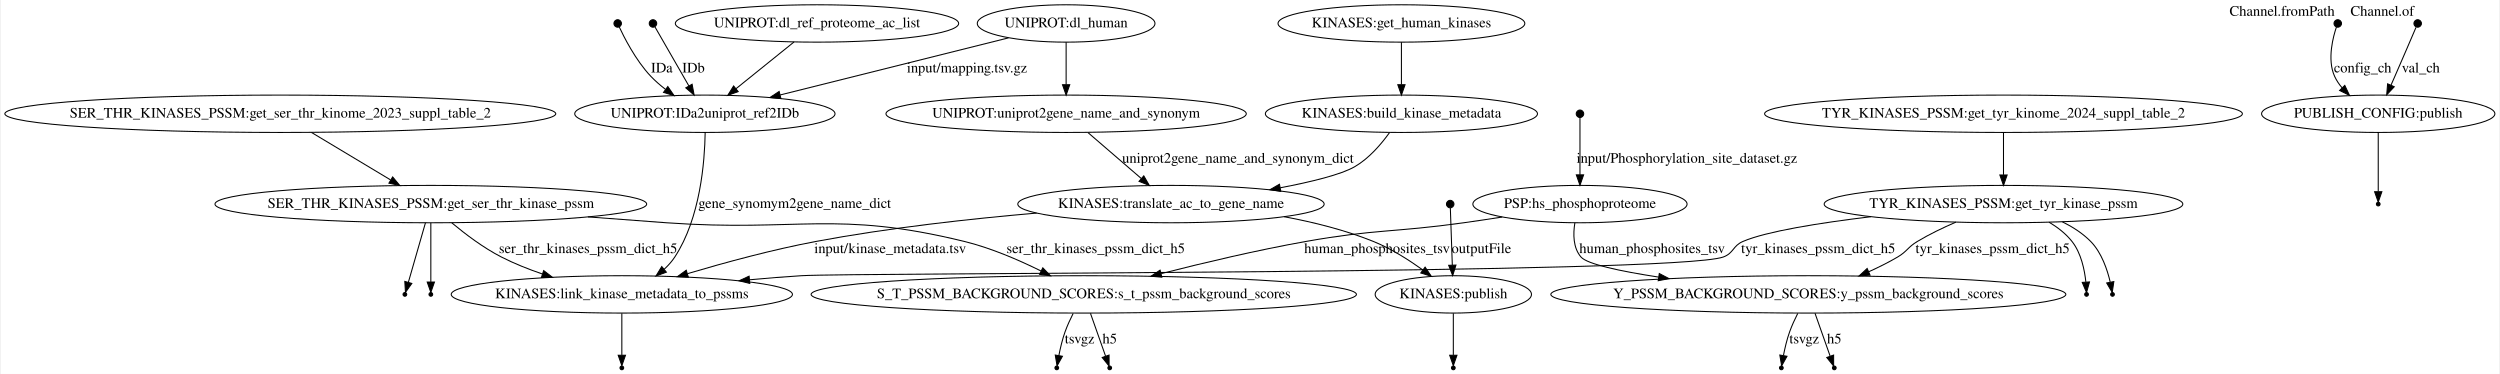
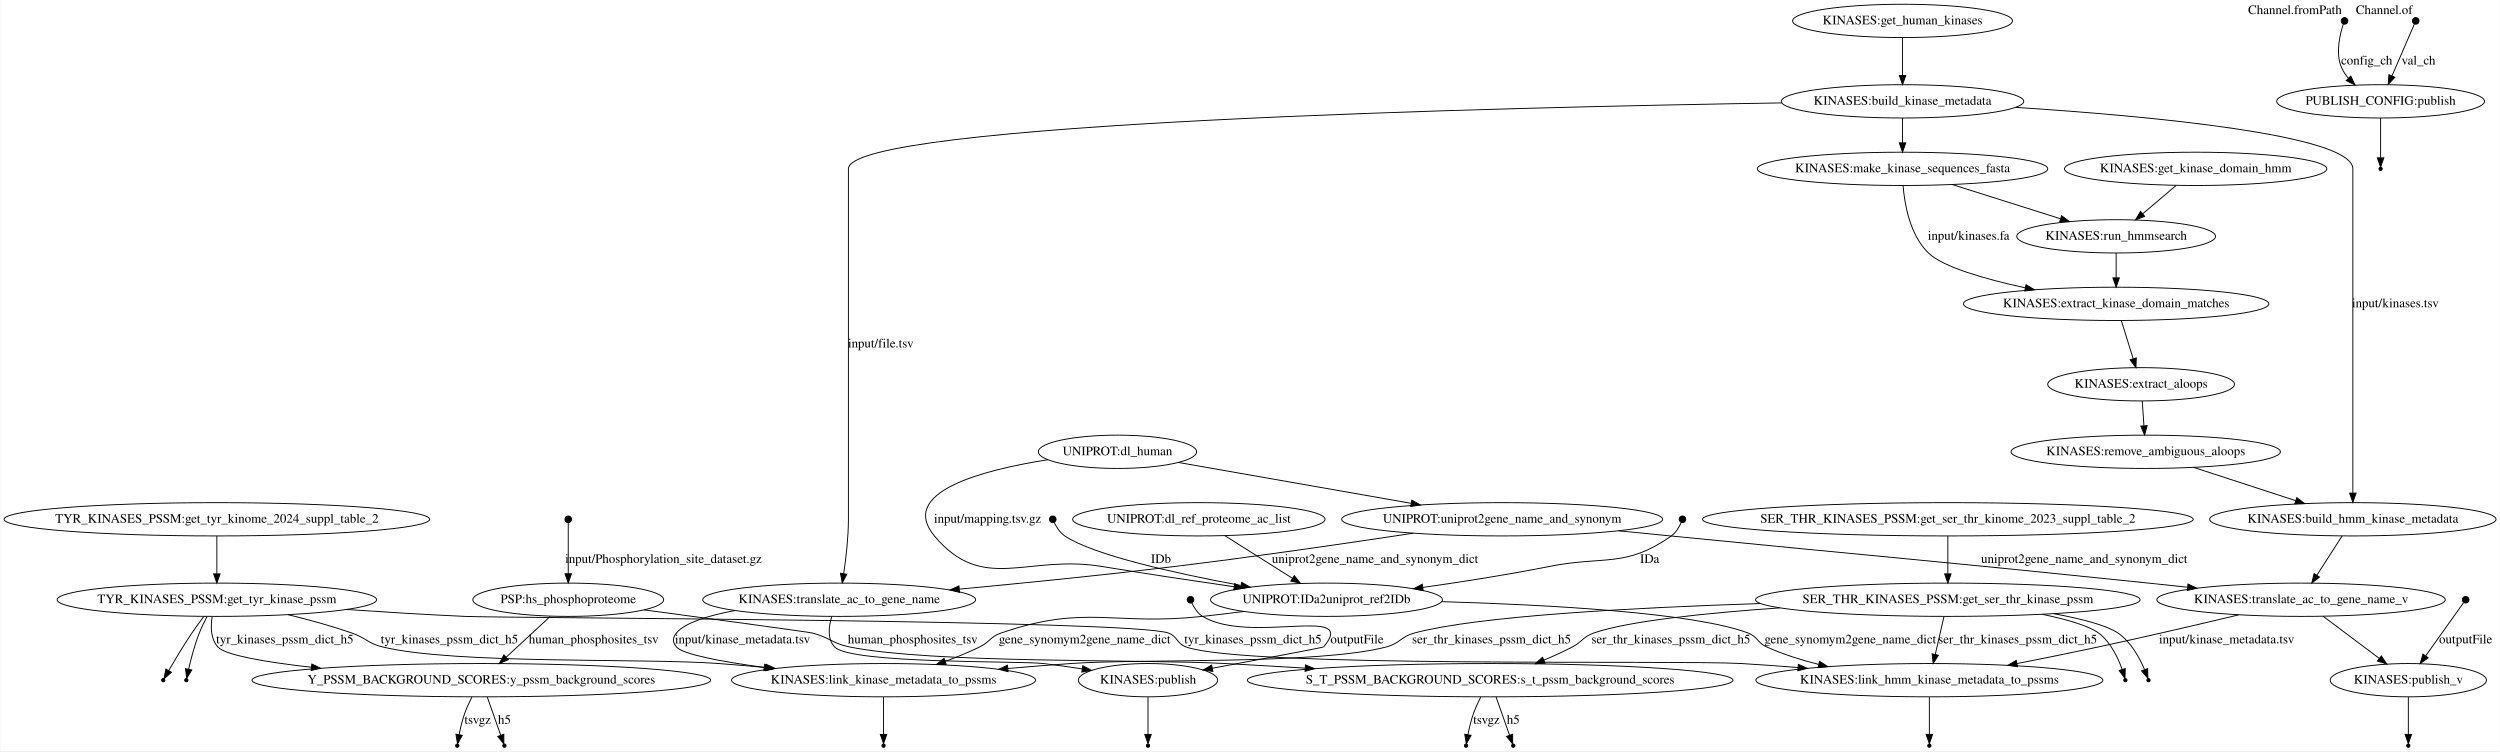
- <svg xmlns="http://www.w3.org/2000/svg" width="2407pt" height="360pt" viewBox="0.00 0.00 2406.62 360.20">
-   <g id="graph0" class="graph" transform="scale(1 1) rotate(0) translate(4 356.2)">
-     <polygon fill="#ffffff" stroke="transparent" points="-4,4 -4,-356.2 2402.617,-356.2 2402.617,4 -4,4" />
+ <svg xmlns="http://www.w3.org/2000/svg" width="2703pt" height="812pt" viewBox="0.00 0.00 2702.77 812.20">
+   <g id="graph0" class="graph" transform="scale(1 1) rotate(0) translate(4 808.2)">
+     <polygon fill="#ffffff" stroke="transparent" points="-4,4 -4,-808.2 2698.766,-808.2 2698.766,4 -4,4" />
    <g id="node1" class="node">
-       <ellipse fill="none" stroke="#000000" cx="1022.177" cy="-333.6" rx="85.585" ry="18" />
-       <text text-anchor="middle" x="1022.177" y="-329.9" font-family="Times,serif" font-size="14.00" fill="#000000">UNIPROT:dl_human</text>
+       <ellipse fill="none" stroke="#000000" cx="1204.08" cy="-319.6" rx="85.585" ry="18" />
+       <text text-anchor="middle" x="1204.08" y="-315.9" font-family="Times,serif" font-size="14.00" fill="#000000">UNIPROT:dl_human</text>
    </g>
    <g id="node2" class="node">
-       <ellipse fill="none" stroke="#000000" cx="1022.177" cy="-246.6" rx="173.569" ry="18" />
-       <text text-anchor="middle" x="1022.177" y="-242.9" font-family="Times,serif" font-size="14.00" fill="#000000">UNIPROT:uniprot2gene_name_and_synonym</text>
+       <ellipse fill="none" stroke="#000000" cx="1620.08" cy="-246.6" rx="173.569" ry="18" />
+       <text text-anchor="middle" x="1620.08" y="-242.9" font-family="Times,serif" font-size="14.00" fill="#000000">UNIPROT:uniprot2gene_name_and_synonym</text>
    </g>
    <g id="edge1" class="edge">
-       <path fill="none" stroke="#000000" d="M1022.177,-315.574C1022.177,-303.792 1022.177,-288.161 1022.177,-274.758" />
-       <polygon fill="#000000" stroke="#000000" points="1025.677,-274.603 1022.177,-264.603 1018.677,-274.603 1025.677,-274.603" />
+       <path fill="none" stroke="#000000" d="M1269.996,-308.033C1337.637,-296.163 1443.679,-277.555 1521.342,-263.926" />
+       <polygon fill="#000000" stroke="#000000" points="1522.38,-267.298 1531.625,-262.122 1521.171,-260.403 1522.38,-267.298" />
    </g>
    <g id="node4" class="node">
-       <ellipse fill="none" stroke="#000000" cx="674.177" cy="-246.6" rx="125.378" ry="18" />
-       <text text-anchor="middle" x="674.177" y="-242.9" font-family="Times,serif" font-size="14.00" fill="#000000">UNIPROT:IDa2uniprot_ref2IDb</text>
+       <ellipse fill="none" stroke="#000000" cx="1430.08" cy="-159.6" rx="125.378" ry="18" />
+       <text text-anchor="middle" x="1430.08" y="-155.9" font-family="Times,serif" font-size="14.00" fill="#000000">UNIPROT:IDa2uniprot_ref2IDb</text>
    </g>
    <g id="edge4" class="edge">
-       <path fill="none" stroke="#000000" d="M966.65,-319.718C907.056,-304.82 812.152,-281.094 746.698,-264.73" />
-       <polygon fill="#000000" stroke="#000000" points="747.41,-261.301 736.859,-262.271 745.712,-268.092 747.41,-261.301" />
-       <text text-anchor="middle" x="926.677" y="-286.4" font-family="Times,serif" font-size="14.00" fill="#000000">input/mapping.tsv.gz</text>
+       <path fill="none" stroke="#000000" d="M1128.705,-310.994C1057.372,-299.824 966.64,-275.881 1006.08,-228.6 1058.459,-165.808 1106.402,-208.927 1187.08,-195.6 1234.022,-187.846 1286.198,-180.013 1330.131,-173.643" />
+       <polygon fill="#000000" stroke="#000000" points="1330.845,-177.077 1340.242,-172.182 1329.844,-170.149 1330.845,-177.077" />
+       <text text-anchor="middle" x="1063.58" y="-242.9" font-family="Times,serif" font-size="14.00" fill="#000000">input/mapping.tsv.gz</text>
    </g>
    <g id="node5" class="node">
-       <ellipse fill="none" stroke="#000000" cx="1123.177" cy="-159.6" rx="147.574" ry="18" />
-       <text text-anchor="middle" x="1123.177" y="-155.9" font-family="Times,serif" font-size="14.00" fill="#000000">KINASES:translate_ac_to_gene_name</text>
+       <ellipse fill="none" stroke="#000000" cx="903.08" cy="-159.6" rx="147.574" ry="18" />
+       <text text-anchor="middle" x="903.08" y="-155.9" font-family="Times,serif" font-size="14.00" fill="#000000">KINASES:translate_ac_to_gene_name</text>
    </g>
    <g id="edge3" class="edge">
-       <path fill="none" stroke="#000000" d="M1043.104,-228.573C1058,-215.742 1078.197,-198.344 1094.58,-184.233" />
-       <polygon fill="#000000" stroke="#000000" points="1096.984,-186.782 1102.276,-177.603 1092.415,-181.478 1096.984,-186.782" />
-       <text text-anchor="middle" x="1187.677" y="-199.4" font-family="Times,serif" font-size="14.00" fill="#000000">uniprot2gene_name_and_synonym_dict</text>
+       <path fill="none" stroke="#000000" d="M1524.074,-231.597C1452.952,-220.768 1353.607,-206.24 1266.08,-195.6 1188.932,-186.222 1102.336,-177.563 1033.077,-171.088" />
+       <polygon fill="#000000" stroke="#000000" points="1033.269,-167.591 1022.988,-170.149 1032.62,-174.56 1033.269,-167.591" />
+       <text text-anchor="middle" x="1482.58" y="-199.4" font-family="Times,serif" font-size="14.00" fill="#000000">uniprot2gene_name_and_synonym_dict</text>
+     </g>
+     <g id="node38" class="node">
+       <ellipse fill="none" stroke="#000000" cx="2484.08" cy="-159.6" rx="155.972" ry="18" />
+       <text text-anchor="middle" x="2484.08" y="-155.9" font-family="Times,serif" font-size="14.00" fill="#000000">KINASES:translate_ac_to_gene_name_v</text>
+     </g>
+     <g id="edge42" class="edge">
+       <path fill="none" stroke="#000000" d="M1745.888,-234.153C1764.722,-232.291 1783.911,-230.395 1802.08,-228.6 2031.854,-205.904 2089.422,-201.453 2319.08,-177.6 2332.687,-176.187 2346.922,-174.678 2361.085,-173.159" />
+       <polygon fill="#000000" stroke="#000000" points="2361.806,-176.602 2371.374,-172.052 2361.057,-169.642 2361.806,-176.602" />
+       <text text-anchor="middle" x="2249.58" y="-199.4" font-family="Times,serif" font-size="14.00" fill="#000000">uniprot2gene_name_and_synonym_dict</text>
    </g>
    <g id="node3" class="node">
-       <ellipse fill="none" stroke="#000000" cx="782.177" cy="-333.6" rx="136.476" ry="18" />
-       <text text-anchor="middle" x="782.177" y="-329.9" font-family="Times,serif" font-size="14.00" fill="#000000">UNIPROT:dl_ref_proteome_ac_list</text>
+       <ellipse fill="none" stroke="#000000" cx="1292.08" cy="-246.6" rx="136.476" ry="18" />
+       <text text-anchor="middle" x="1292.08" y="-242.9" font-family="Times,serif" font-size="14.00" fill="#000000">UNIPROT:dl_ref_proteome_ac_list</text>
    </g>
    <g id="edge2" class="edge">
-       <path fill="none" stroke="#000000" d="M760.06,-315.784C743.899,-302.765 721.8,-284.963 704.067,-270.678" />
-       <polygon fill="#000000" stroke="#000000" points="706.246,-267.94 696.263,-264.392 701.855,-273.391 706.246,-267.94" />
+       <path fill="none" stroke="#000000" d="M1320.339,-228.784C1341.362,-215.53 1370.247,-197.32 1393.106,-182.909" />
+       <polygon fill="#000000" stroke="#000000" points="1395.265,-185.686 1401.858,-177.392 1391.532,-179.764 1395.265,-185.686" />
    </g>
    <g id="node8" class="node">
-       <ellipse fill="none" stroke="#000000" cx="594.177" cy="-72.6" rx="164.371" ry="18" />
-       <text text-anchor="middle" x="594.177" y="-68.9" font-family="Times,serif" font-size="14.00" fill="#000000">KINASES:link_kinase_metadata_to_pssms</text>
+       <ellipse fill="none" stroke="#000000" cx="951.08" cy="-72.6" rx="164.371" ry="18" />
+       <text text-anchor="middle" x="951.08" y="-68.9" font-family="Times,serif" font-size="14.00" fill="#000000">KINASES:link_kinase_metadata_to_pssms</text>
    </g>
    <g id="edge7" class="edge">
-       <path fill="none" stroke="#000000" d="M674.451,-228.468C674.033,-200.468 669.79,-146.035 645.177,-108.6 642.346,-104.296 638.809,-100.349 634.925,-96.775" />
-       <polygon fill="#000000" stroke="#000000" points="637.071,-94.008 627.122,-90.366 632.628,-99.418 637.071,-94.008" />
-       <text text-anchor="middle" x="760.677" y="-155.9" font-family="Times,serif" font-size="14.00" fill="#000000">gene_synomym2gene_name_dict</text>
+       <path fill="none" stroke="#000000" d="M1340.778,-146.957C1325.868,-145.032 1310.548,-143.168 1296.08,-141.6 1199.427,-131.125 1170.048,-155.116 1078.08,-123.6 1066.535,-119.644 1066.039,-113.969 1055.08,-108.6 1043.321,-102.839 1030.405,-97.582 1017.794,-92.973" />
+       <polygon fill="#000000" stroke="#000000" points="1018.828,-89.627 1008.234,-89.577 1016.485,-96.223 1018.828,-89.627" />
+       <text text-anchor="middle" x="1168.58" y="-112.4" font-family="Times,serif" font-size="14.00" fill="#000000">gene_synomym2gene_name_dict</text>
+     </g>
+     <g id="node42" class="node">
+       <ellipse fill="none" stroke="#000000" cx="2082.08" cy="-72.6" rx="187.667" ry="18" />
+       <text text-anchor="middle" x="2082.08" y="-68.9" font-family="Times,serif" font-size="14.00" fill="#000000">KINASES:link_hmm_kinase_metadata_to_pssms</text>
+     </g>
+     <g id="edge47" class="edge">
+       <path fill="none" stroke="#000000" d="M1554.942,-157.519C1668.71,-154.218 1827.622,-145.68 1886.08,-123.6 1896.474,-119.674 1895.946,-113.157 1906.08,-108.6 1923.721,-100.666 1943.145,-94.463 1962.452,-89.619" />
+       <polygon fill="#000000" stroke="#000000" points="1963.31,-93.013 1972.218,-87.278 1961.678,-86.205 1963.31,-93.013" />
+       <text text-anchor="middle" x="1996.58" y="-112.4" font-family="Times,serif" font-size="14.00" fill="#000000">gene_synomym2gene_name_dict</text>
+     </g>
+     <g id="edge36" class="edge">
+       <path fill="none" stroke="#000000" d="M790.102,-147.891C761.433,-142.49 736.151,-134.715 727.08,-123.6 722.864,-118.435 722.756,-113.674 727.08,-108.6 734.071,-100.395 776.041,-92.625 821.798,-86.418" />
+       <polygon fill="#000000" stroke="#000000" points="822.465,-89.86 831.919,-85.077 821.546,-82.921 822.465,-89.86" />
+       <text text-anchor="middle" x="798.58" y="-112.4" font-family="Times,serif" font-size="14.00" fill="#000000">input/kinase_metadata.tsv</text>
+     </g>
+     <g id="node34" class="node">
+       <ellipse fill="none" stroke="#000000" cx="1237.08" cy="-72.6" rx="75.287" ry="18" />
+       <text text-anchor="middle" x="1237.08" y="-68.9" font-family="Times,serif" font-size="14.00" fill="#000000">KINASES:publish</text>
+     </g>
+     <g id="edge33" class="edge">
+       <path fill="none" stroke="#000000" d="M895.089,-141.367C891.69,-130.517 890.112,-117.227 898.08,-108.6 915.17,-90.094 1099.066,-93.584 1124.08,-90.6 1137.651,-88.981 1152.089,-86.932 1165.949,-84.802" />
+       <polygon fill="#000000" stroke="#000000" points="1166.579,-88.246 1175.917,-83.241 1165.496,-81.33 1166.579,-88.246" />
+     </g>
+     <g id="node6" class="node">
+       <ellipse fill="#000000" stroke="#000000" cx="1815.08" cy="-246.6" rx="3.6" ry="3.6" />
+     </g>
+     <g id="edge5" class="edge">
+       <path fill="none" stroke="#000000" d="M1813.629,-242.97C1811.793,-238.851 1808.237,-232.235 1803.08,-228.6 1753.649,-193.765 1730.387,-207.414 1671.08,-195.6 1626.524,-186.724 1576.94,-178.96 1534.387,-172.937" />
+       <polygon fill="#000000" stroke="#000000" points="1534.683,-169.444 1524.294,-171.522 1533.712,-176.376 1534.683,-169.444" />
+       <text text-anchor="middle" x="1779.58" y="-199.4" font-family="Times,serif" font-size="14.00" fill="#000000">IDa</text>
+     </g>
+     <g id="node7" class="node">
+       <ellipse fill="#000000" stroke="#000000" cx="1134.08" cy="-246.6" rx="3.6" ry="3.6" />
+     </g>
+     <g id="edge6" class="edge">
+       <path fill="none" stroke="#000000" d="M1135.583,-243.253C1137.601,-239.154 1141.579,-232.301 1147.08,-228.6 1178.023,-207.781 1267.254,-188.047 1337.335,-175.059" />
+       <polygon fill="#000000" stroke="#000000" points="1338.32,-178.437 1347.526,-173.192 1337.059,-171.551 1338.32,-178.437" />
+       <text text-anchor="middle" x="1251.08" y="-199.4" font-family="Times,serif" font-size="14.00" fill="#000000">IDb</text>
+     </g>
+     <g id="node37" class="node">
+       <ellipse fill="#000000" stroke="#000000" cx="951.08" cy="-1.8" rx="1.8" ry="1.8" />
+     </g>
+     <g id="edge39" class="edge">
+       <path fill="none" stroke="#000000" d="M951.08,-54.367C951.08,-41.784 951.08,-25.382 951.08,-14.27" />
+       <polygon fill="#000000" stroke="#000000" points="954.58,-13.953 951.08,-3.953 947.58,-13.953 954.58,-13.953" />
+     </g>
+     <g id="node9" class="node">
+       <ellipse fill="none" stroke="#000000" cx="2102.08" cy="-246.6" rx="265.353" ry="18" />
+       <text text-anchor="middle" x="2102.08" y="-242.9" font-family="Times,serif" font-size="14.00" fill="#000000">SER_THR_KINASES_PSSM:get_ser_thr_kinome_2023_suppl_table_2</text>
+     </g>
+     <g id="node10" class="node">
+       <ellipse fill="none" stroke="#000000" cx="2102.08" cy="-159.6" rx="207.963" ry="18" />
+       <text text-anchor="middle" x="2102.08" y="-155.9" font-family="Times,serif" font-size="14.00" fill="#000000">SER_THR_KINASES_PSSM:get_ser_thr_kinase_pssm</text>
+     </g>
+     <g id="edge8" class="edge">
+       <path fill="none" stroke="#000000" d="M2102.08,-228.573C2102.08,-216.792 2102.08,-201.161 2102.08,-187.758" />
+       <polygon fill="#000000" stroke="#000000" points="2105.58,-187.603 2102.08,-177.603 2098.58,-187.603 2105.58,-187.603" />
+     </g>
+     <g id="edge37" class="edge">
+       <path fill="none" stroke="#000000" d="M1899.474,-155.492C1762.102,-151.079 1593.528,-142.027 1525.08,-123.6 1510.685,-119.725 1509.493,-112.405 1495.08,-108.6 1421.495,-89.174 1228.995,-95.978 1153.08,-90.6 1131.206,-89.05 1108.018,-87.189 1085.452,-85.26" />
+       <polygon fill="#000000" stroke="#000000" points="1085.744,-81.772 1075.48,-84.4 1085.143,-88.746 1085.744,-81.772" />
+       <text text-anchor="middle" x="1608.58" y="-112.4" font-family="Times,serif" font-size="14.00" fill="#000000">ser_thr_kinases_pssm_dict_h5</text>
+     </g>
+     <g id="node11" class="node">
+       <ellipse fill="none" stroke="#000000" cx="1607.08" cy="-72.6" rx="262.653" ry="18" />
+       <text text-anchor="middle" x="1607.08" y="-68.9" font-family="Times,serif" font-size="14.00" fill="#000000">S_T_PSSM_BACKGROUND_SCORES:s_t_pssm_background_scores</text>
+     </g>
+     <g id="edge9" class="edge">
+       <path fill="none" stroke="#000000" d="M1920.362,-150.797C1840.384,-145.23 1756.243,-136.571 1719.08,-123.6 1707.557,-119.578 1706.898,-114.248 1696.08,-108.6 1686.351,-103.521 1675.739,-98.673 1665.342,-94.274" />
+       <polygon fill="#000000" stroke="#000000" points="1666.464,-90.95 1655.886,-90.365 1663.791,-97.42 1666.464,-90.95" />
+       <text text-anchor="middle" x="1802.58" y="-112.4" font-family="Times,serif" font-size="14.00" fill="#000000">ser_thr_kinases_pssm_dict_h5</text>
+     </g>
+     <g id="node12" class="node">
+       <ellipse fill="#000000" stroke="#000000" cx="2294.08" cy="-72.6" rx="1.8" ry="1.8" />
+     </g>
+     <g id="edge10" class="edge">
+       <path fill="none" stroke="#000000" d="M2204.278,-143.859C2230.544,-138.314 2254.41,-131.471 2265.08,-123.6 2278.322,-113.831 2286.4,-96.08 2290.558,-84.312" />
+       <polygon fill="#000000" stroke="#000000" points="2293.966,-85.141 2293.59,-74.553 2287.281,-83.064 2293.966,-85.141" />
+     </g>
+     <g id="node13" class="node">
+       <ellipse fill="#000000" stroke="#000000" cx="2319.08" cy="-72.6" rx="1.8" ry="1.8" />
+     </g>
+     <g id="edge11" class="edge">
+       <path fill="none" stroke="#000000" d="M2216.6,-144.537C2246.427,-139 2273.678,-131.991 2286.08,-123.6 2300.341,-113.95 2309.835,-95.863 2314.841,-84.026" />
+       <polygon fill="#000000" stroke="#000000" points="2318.154,-85.162 2318.445,-74.571 2311.613,-82.668 2318.154,-85.162" />
+     </g>
+     <g id="edge48" class="edge">
+       <path fill="none" stroke="#000000" d="M2097.936,-141.573C2095.2,-129.675 2091.562,-113.851 2088.461,-100.361" />
+       <polygon fill="#000000" stroke="#000000" points="2091.87,-99.565 2086.218,-90.603 2085.048,-101.133 2091.87,-99.565" />
+       <text text-anchor="middle" x="2177.58" y="-112.4" font-family="Times,serif" font-size="14.00" fill="#000000">ser_thr_kinases_pssm_dict_h5</text>
+     </g>
+     <g id="node21" class="node">
+       <ellipse fill="#000000" stroke="#000000" cx="1581.08" cy="-1.8" rx="1.8" ry="1.8" />
+     </g>
+     <g id="edge18" class="edge">
+       <path fill="none" stroke="#000000" d="M1596.871,-54.286C1594.061,-48.725 1591.205,-42.519 1589.08,-36.6 1586.424,-29.205 1584.437,-20.602 1583.107,-13.8" />
+       <polygon fill="#000000" stroke="#000000" points="1586.518,-12.985 1581.358,-3.732 1579.621,-14.183 1586.518,-12.985" />
+       <text text-anchor="middle" x="1603.08" y="-25.4" font-family="Times,serif" font-size="14.00" fill="#000000">tsvgz</text>
+     </g>
+     <g id="node22" class="node">
+       <ellipse fill="#000000" stroke="#000000" cx="1632.08" cy="-1.8" rx="1.8" ry="1.8" />
+     </g>
+     <g id="edge19" class="edge">
+       <path fill="none" stroke="#000000" d="M1613.518,-54.367C1618.093,-41.41 1624.098,-24.404 1628.021,-13.294" />
+       <polygon fill="#000000" stroke="#000000" points="1631.43,-14.152 1631.459,-3.557 1624.829,-11.821 1631.43,-14.152" />
+       <text text-anchor="middle" x="1632.08" y="-25.4" font-family="Times,serif" font-size="14.00" fill="#000000">h5</text>
+     </g>
+     <g id="node14" class="node">
+       <ellipse fill="none" stroke="#000000" cx="230.08" cy="-246.6" rx="230.159" ry="18" />
+       <text text-anchor="middle" x="230.08" y="-242.9" font-family="Times,serif" font-size="14.00" fill="#000000">TYR_KINASES_PSSM:get_tyr_kinome_2024_suppl_table_2</text>
+     </g>
+     <g id="node15" class="node">
+       <ellipse fill="none" stroke="#000000" cx="230.08" cy="-159.6" rx="172.769" ry="18" />
+       <text text-anchor="middle" x="230.08" y="-155.9" font-family="Times,serif" font-size="14.00" fill="#000000">TYR_KINASES_PSSM:get_tyr_kinase_pssm</text>
+     </g>
+     <g id="edge12" class="edge">
+       <path fill="none" stroke="#000000" d="M230.08,-228.573C230.08,-216.792 230.08,-201.161 230.08,-187.758" />
+       <polygon fill="#000000" stroke="#000000" points="233.58,-187.603 230.08,-177.603 226.58,-187.603 233.58,-187.603" />
+     </g>
+     <g id="edge38" class="edge">
+       <path fill="none" stroke="#000000" d="M307.011,-143.45C329.523,-137.969 354.007,-131.264 376.08,-123.6 391.299,-118.316 393.423,-112.399 409.08,-108.6 487.784,-89.505 692.32,-96.676 773.08,-90.6 789.521,-89.363 806.797,-87.865 823.854,-86.268" />
+       <polygon fill="#000000" stroke="#000000" points="824.24,-89.747 833.864,-85.317 823.578,-82.778 824.24,-89.747" />
+       <text text-anchor="middle" x="481.58" y="-112.4" font-family="Times,serif" font-size="14.00" fill="#000000">tyr_kinases_pssm_dict_h5</text>
+     </g>
+     <g id="node16" class="node">
+       <ellipse fill="none" stroke="#000000" cx="516.08" cy="-72.6" rx="248.056" ry="18" />
+       <text text-anchor="middle" x="516.08" y="-68.9" font-family="Times,serif" font-size="14.00" fill="#000000">Y_PSSM_BACKGROUND_SCORES:y_pssm_background_scores</text>
+     </g>
+     <g id="edge13" class="edge">
+       <path fill="none" stroke="#000000" d="M225.055,-141.413C223.242,-130.58 223.263,-117.292 231.08,-108.6 239.169,-99.604 282.07,-92.256 332.231,-86.598" />
+       <polygon fill="#000000" stroke="#000000" points="332.793,-90.058 342.352,-85.49 332.03,-83.1 332.793,-90.058" />
+       <text text-anchor="middle" x="303.58" y="-112.4" font-family="Times,serif" font-size="14.00" fill="#000000">tyr_kinases_pssm_dict_h5</text>
+     </g>
+     <g id="node17" class="node">
+       <ellipse fill="#000000" stroke="#000000" cx="172.08" cy="-72.6" rx="1.8" ry="1.8" />
+     </g>
+     <g id="edge14" class="edge">
+       <path fill="none" stroke="#000000" d="M215.993,-141.536C211.727,-135.877 207.107,-129.553 203.08,-123.6 193.799,-109.882 184.022,-93.412 177.987,-82.975" />
+       <polygon fill="#000000" stroke="#000000" points="180.987,-81.17 172.988,-74.222 174.908,-84.641 180.987,-81.17" />
+     </g>
+     <g id="node18" class="node">
+       <ellipse fill="#000000" stroke="#000000" cx="197.08" cy="-72.6" rx="1.8" ry="1.8" />
+     </g>
+     <g id="edge15" class="edge">
+       <path fill="none" stroke="#000000" d="M219.425,-141.28C216.463,-135.72 213.42,-129.514 211.08,-123.6 205.949,-110.633 201.979,-95.102 199.597,-84.613" />
+       <polygon fill="#000000" stroke="#000000" points="202.97,-83.647 197.464,-74.596 196.124,-85.105 202.97,-83.647" />
+     </g>
+     <g id="edge49" class="edge">
+       <path fill="none" stroke="#000000" d="M370.15,-149.04C411.342,-146.246 456.503,-143.487 498.08,-141.6 540.326,-139.683 1219.296,-137.941 1259.08,-123.6 1269.201,-119.952 1267.97,-112.28 1278.08,-108.6 1340.857,-85.747 1812.389,-94.552 1879.08,-90.6 1898.809,-89.431 1919.593,-87.915 1940.033,-86.259" />
+       <polygon fill="#000000" stroke="#000000" points="1940.354,-89.745 1950.034,-85.436 1939.78,-82.768 1940.354,-89.745" />
+       <text text-anchor="middle" x="1350.58" y="-112.4" font-family="Times,serif" font-size="14.00" fill="#000000">tyr_kinases_pssm_dict_h5</text>
+     </g>
+     <g id="node23" class="node">
+       <ellipse fill="#000000" stroke="#000000" cx="490.08" cy="-1.8" rx="1.8" ry="1.8" />
+     </g>
+     <g id="edge21" class="edge">
+       <path fill="none" stroke="#000000" d="M505.871,-54.286C503.061,-48.725 500.205,-42.519 498.08,-36.6 495.424,-29.205 493.437,-20.602 492.107,-13.8" />
+       <polygon fill="#000000" stroke="#000000" points="495.518,-12.985 490.358,-3.732 488.621,-14.183 495.518,-12.985" />
+       <text text-anchor="middle" x="512.08" y="-25.4" font-family="Times,serif" font-size="14.00" fill="#000000">tsvgz</text>
+     </g>
+     <g id="node24" class="node">
+       <ellipse fill="#000000" stroke="#000000" cx="541.08" cy="-1.8" rx="1.8" ry="1.8" />
+     </g>
+     <g id="edge22" class="edge">
+       <path fill="none" stroke="#000000" d="M522.518,-54.367C527.093,-41.41 533.098,-24.404 537.021,-13.294" />
+       <polygon fill="#000000" stroke="#000000" points="540.43,-14.152 540.459,-3.557 533.829,-11.821 540.43,-14.152" />
+       <text text-anchor="middle" x="541.08" y="-25.4" font-family="Times,serif" font-size="14.00" fill="#000000">h5</text>
+     </g>
+     <g id="node19" class="node">
+       <ellipse fill="#000000" stroke="#000000" cx="610.08" cy="-246.6" rx="3.6" ry="3.6" />
+     </g>
+     <g id="node20" class="node">
+       <ellipse fill="none" stroke="#000000" cx="610.08" cy="-159.6" rx="103.182" ry="18" />
+       <text text-anchor="middle" x="610.08" y="-155.9" font-family="Times,serif" font-size="14.00" fill="#000000">PSP:hs_phosphoproteome</text>
+     </g>
+     <g id="edge16" class="edge">
+       <path fill="none" stroke="#000000" d="M610.08,-242.862C610.08,-233.445 610.08,-208.053 610.08,-187.765" />
+       <polygon fill="#000000" stroke="#000000" points="613.58,-187.732 610.08,-177.732 606.58,-187.732 613.58,-187.732" />
+       <text text-anchor="middle" x="713.08" y="-199.4" font-family="Times,serif" font-size="14.00" fill="#000000">input/Phosphorylation_site_dataset.gz</text>
+     </g>
+     <g id="edge17" class="edge">
+       <path fill="none" stroke="#000000" d="M692.074,-148.639C767.909,-138.468 869.601,-124.73 874.08,-123.6 892.489,-118.955 895.477,-112.4 914.08,-108.6 1002.781,-90.482 1230.676,-95.444 1321.08,-90.6 1348.855,-89.112 1378.139,-87.415 1406.948,-85.672" />
+       <polygon fill="#000000" stroke="#000000" points="1407.346,-89.154 1417.115,-85.054 1406.921,-82.167 1407.346,-89.154" />
+       <text text-anchor="middle" x="982.58" y="-112.4" font-family="Times,serif" font-size="14.00" fill="#000000">human_phosphosites_tsv</text>
+     </g>
+     <g id="edge20" class="edge">
+       <path fill="none" stroke="#000000" d="M590.603,-141.573C576.865,-128.859 558.283,-111.66 543.111,-97.618" />
+       <polygon fill="#000000" stroke="#000000" points="545.248,-94.827 535.532,-90.603 540.493,-99.965 545.248,-94.827" />
+       <text text-anchor="middle" x="637.58" y="-112.4" font-family="Times,serif" font-size="14.00" fill="#000000">human_phosphosites_tsv</text>
+     </g>
+     <g id="node25" class="node">
+       <ellipse fill="none" stroke="#000000" cx="2053.08" cy="-785.6" rx="118.879" ry="18" />
+       <text text-anchor="middle" x="2053.08" y="-781.9" font-family="Times,serif" font-size="14.00" fill="#000000">KINASES:get_human_kinases</text>
+     </g>
+     <g id="node26" class="node">
+       <ellipse fill="none" stroke="#000000" cx="2053.08" cy="-698.6" rx="131.077" ry="18" />
+       <text text-anchor="middle" x="2053.08" y="-694.9" font-family="Times,serif" font-size="14.00" fill="#000000">KINASES:build_kinase_metadata</text>
+     </g>
+     <g id="edge23" class="edge">
+       <path fill="none" stroke="#000000" d="M2053.08,-767.573C2053.08,-755.792 2053.08,-740.161 2053.08,-726.758" />
+       <polygon fill="#000000" stroke="#000000" points="2056.58,-726.603 2053.08,-716.603 2049.58,-726.603 2056.58,-726.603" />
+     </g>
+     <g id="edge32" class="edge">
+       <path fill="none" stroke="#000000" d="M1922.307,-696.91C1622.866,-692.177 913.08,-675.676 913.08,-625.6 913.08,-625.6 913.08,-625.6 913.08,-246.6 913.08,-227.019 910.549,-205.121 908.033,-188.193" />
+       <polygon fill="#000000" stroke="#000000" points="911.42,-187.196 906.409,-177.861 904.505,-188.283 911.42,-187.196" />
+       <text text-anchor="middle" x="948.08" y="-432.4" font-family="Times,serif" font-size="14.00" fill="#000000">input/file.tsv</text>
+     </g>
+     <g id="node29" class="node">
+       <ellipse fill="none" stroke="#000000" cx="2053.08" cy="-625.6" rx="157.072" ry="18" />
+       <text text-anchor="middle" x="2053.08" y="-621.9" font-family="Times,serif" font-size="14.00" fill="#000000">KINASES:make_kinase_sequences_fasta</text>
+     </g>
+     <g id="edge25" class="edge">
+       <path fill="none" stroke="#000000" d="M2053.08,-680.555C2053.08,-672.483 2053.08,-662.776 2053.08,-653.782" />
+       <polygon fill="#000000" stroke="#000000" points="2056.58,-653.69 2053.08,-643.69 2049.58,-653.69 2056.58,-653.69" />
+     </g>
+     <g id="node33" class="node">
+       <ellipse fill="none" stroke="#000000" cx="2540.08" cy="-246.6" rx="154.873" ry="18" />
+       <text text-anchor="middle" x="2540.08" y="-242.9" font-family="Times,serif" font-size="14.00" fill="#000000">KINASES:build_hmm_kinase_metadata</text>
+     </g>
+     <g id="edge40" class="edge">
+       <path fill="none" stroke="#000000" d="M2175.656,-692.073C2319.92,-682.708 2540.08,-662.389 2540.08,-625.6 2540.08,-625.6 2540.08,-625.6 2540.08,-319.6 2540.08,-304.9 2540.08,-288.534 2540.08,-275.03" />
+       <polygon fill="#000000" stroke="#000000" points="2543.58,-274.9 2540.08,-264.9 2536.58,-274.9 2543.58,-274.9" />
+       <text text-anchor="middle" x="2586.08" y="-475.9" font-family="Times,serif" font-size="14.00" fill="#000000">input/kinases.tsv</text>
+     </g>
+     <g id="node27" class="node">
+       <ellipse fill="none" stroke="#000000" cx="2370.08" cy="-625.6" rx="141.875" ry="18" />
+       <text text-anchor="middle" x="2370.08" y="-621.9" font-family="Times,serif" font-size="14.00" fill="#000000">KINASES:get_kinase_domain_hmm</text>
+     </g>
+     <g id="node28" class="node">
+       <ellipse fill="none" stroke="#000000" cx="2284.08" cy="-552.6" rx="107.481" ry="18" />
+       <text text-anchor="middle" x="2284.08" y="-548.9" font-family="Times,serif" font-size="14.00" fill="#000000">KINASES:run_hmmsearch</text>
+     </g>
+     <g id="edge24" class="edge">
+       <path fill="none" stroke="#000000" d="M2348.821,-607.555C2337.99,-598.361 2324.662,-587.048 2312.919,-577.08" />
+       <polygon fill="#000000" stroke="#000000" points="2314.982,-574.24 2305.093,-570.437 2310.452,-579.577 2314.982,-574.24" />
+     </g>
+     <g id="node30" class="node">
+       <ellipse fill="none" stroke="#000000" cx="2284.08" cy="-479.6" rx="165.171" ry="18" />
+       <text text-anchor="middle" x="2284.08" y="-475.9" font-family="Times,serif" font-size="14.00" fill="#000000">KINASES:extract_kinase_domain_matches</text>
+     </g>
+     <g id="edge27" class="edge">
+       <path fill="none" stroke="#000000" d="M2284.08,-534.555C2284.08,-526.483 2284.08,-516.776 2284.08,-507.782" />
+       <polygon fill="#000000" stroke="#000000" points="2287.58,-507.69 2284.08,-497.69 2280.58,-507.69 2287.58,-507.69" />
+     </g>
+     <g id="edge26" class="edge">
+       <path fill="none" stroke="#000000" d="M2106.656,-608.669C2141.621,-597.62 2187.334,-583.173 2223.602,-571.712" />
+       <polygon fill="#000000" stroke="#000000" points="2225.084,-574.914 2233.564,-568.564 2222.974,-568.24 2225.084,-574.914" />
    </g>
    <g id="edge28" class="edge">
-       <path fill="none" stroke="#000000" d="M993.759,-150.932C929.481,-145.372 850.857,-136.681 781.177,-123.6 739.458,-115.768 693.45,-103.272 657.509,-92.61" />
-       <polygon fill="#000000" stroke="#000000" points="658.234,-89.174 647.65,-89.657 656.226,-95.879 658.234,-89.174" />
-       <text text-anchor="middle" x="852.677" y="-112.4" font-family="Times,serif" font-size="14.00" fill="#000000">input/kinase_metadata.tsv</text>
-     </g>
-     <g id="node27" class="node">
-       <ellipse fill="none" stroke="#000000" cx="1395.177" cy="-72.6" rx="75.287" ry="18" />
-       <text text-anchor="middle" x="1395.177" y="-68.9" font-family="Times,serif" font-size="14.00" fill="#000000">KINASES:publish</text>
-     </g>
-     <g id="edge25" class="edge">
-       <path fill="none" stroke="#000000" d="M1232.148,-147.442C1260.79,-142.116 1291.202,-134.492 1318.177,-123.6 1335.045,-116.789 1352.085,-105.998 1365.832,-96.093" />
-       <polygon fill="#000000" stroke="#000000" points="1367.987,-98.852 1373.934,-90.083 1363.817,-93.229 1367.987,-98.852" />
-     </g>
-     <g id="node6" class="node">
-       <ellipse fill="#000000" stroke="#000000" cx="590.177" cy="-333.6" rx="3.6" ry="3.6" />
-     </g>
-     <g id="edge5" class="edge">
-       <path fill="none" stroke="#000000" d="M591.659,-330.305C595.644,-321.704 607.298,-298.166 622.177,-282.6 626.356,-278.227 631.145,-274.069 636.088,-270.236" />
-       <polygon fill="#000000" stroke="#000000" points="638.461,-272.836 644.471,-264.111 634.331,-267.184 638.461,-272.836" />
-       <text text-anchor="middle" x="632.677" y="-286.4" font-family="Times,serif" font-size="14.00" fill="#000000">IDa</text>
-     </g>
-     <g id="node7" class="node">
-       <ellipse fill="#000000" stroke="#000000" cx="624.177" cy="-333.6" rx="3.6" ry="3.6" />
-     </g>
-     <g id="edge6" class="edge">
-       <path fill="none" stroke="#000000" d="M626.076,-330.296C631.39,-321.049 646.805,-294.226 658.767,-273.412" />
-       <polygon fill="#000000" stroke="#000000" points="661.859,-275.057 663.807,-264.643 655.789,-271.569 661.859,-275.057" />
-       <text text-anchor="middle" x="663.177" y="-286.4" font-family="Times,serif" font-size="14.00" fill="#000000">IDb</text>
-     </g>
-     <g id="node30" class="node">
-       <ellipse fill="#000000" stroke="#000000" cx="594.177" cy="-1.8" rx="1.8" ry="1.8" />
+       <path fill="none" stroke="#000000" d="M2053.653,-607.576C2055.294,-587.059 2061.113,-553.9 2081.08,-534.6 2096.761,-519.441 2142.014,-506.453 2185.825,-496.911" />
+       <polygon fill="#000000" stroke="#000000" points="2186.673,-500.309 2195.726,-494.805 2185.217,-493.462 2186.673,-500.309" />
+       <text text-anchor="middle" x="2124.58" y="-548.9" font-family="Times,serif" font-size="14.00" fill="#000000">input/kinases.fa</text>
+     </g>
+     <g id="node31" class="node">
+       <ellipse fill="none" stroke="#000000" cx="2311.08" cy="-392.6" rx="100.983" ry="18" />
+       <text text-anchor="middle" x="2311.08" y="-388.9" font-family="Times,serif" font-size="14.00" fill="#000000">KINASES:extract_aloops</text>
+     </g>
+     <g id="edge29" class="edge">
+       <path fill="none" stroke="#000000" d="M2289.674,-461.574C2293.367,-449.675 2298.278,-433.851 2302.464,-420.361" />
+       <polygon fill="#000000" stroke="#000000" points="2305.871,-421.191 2305.492,-410.603 2299.186,-419.117 2305.871,-421.191" />
+     </g>
+     <g id="node32" class="node">
+       <ellipse fill="none" stroke="#000000" cx="2316.08" cy="-319.6" rx="145.674" ry="18" />
+       <text text-anchor="middle" x="2316.08" y="-315.9" font-family="Times,serif" font-size="14.00" fill="#000000">KINASES:remove_ambiguous_aloops</text>
+     </g>
+     <g id="edge30" class="edge">
+       <path fill="none" stroke="#000000" d="M2312.316,-374.555C2312.868,-366.483 2313.533,-356.776 2314.149,-347.782" />
+       <polygon fill="#000000" stroke="#000000" points="2317.649,-347.906 2314.84,-337.69 2310.665,-347.428 2317.649,-347.906" />
    </g>
    <g id="edge31" class="edge">
-       <path fill="none" stroke="#000000" d="M594.177,-54.367C594.177,-41.784 594.177,-25.382 594.177,-14.27" />
-       <polygon fill="#000000" stroke="#000000" points="597.677,-13.953 594.177,-3.953 590.677,-13.953 597.677,-13.953" />
-     </g>
-     <g id="node9" class="node">
-       <ellipse fill="none" stroke="#000000" cx="265.176" cy="-246.6" rx="265.353" ry="18" />
-       <text text-anchor="middle" x="265.176" y="-242.9" font-family="Times,serif" font-size="14.00" fill="#000000">SER_THR_KINASES_PSSM:get_ser_thr_kinome_2023_suppl_table_2</text>
-     </g>
-     <g id="node10" class="node">
-       <ellipse fill="none" stroke="#000000" cx="410.176" cy="-159.6" rx="207.963" ry="18" />
-       <text text-anchor="middle" x="410.176" y="-155.9" font-family="Times,serif" font-size="14.00" fill="#000000">SER_THR_KINASES_PSSM:get_ser_thr_kinase_pssm</text>
-     </g>
-     <g id="edge8" class="edge">
-       <path fill="none" stroke="#000000" d="M295.221,-228.573C317.287,-215.334 347.455,-197.233 371.35,-182.896" />
-       <polygon fill="#000000" stroke="#000000" points="373.397,-185.75 380.171,-177.603 369.795,-179.747 373.397,-185.75" />
-     </g>
-     <g id="edge29" class="edge">
-       <path fill="none" stroke="#000000" d="M430.373,-141.531C443.292,-130.743 460.829,-117.46 478.176,-108.6 490.492,-102.31 504.11,-96.88 517.556,-92.282" />
-       <polygon fill="#000000" stroke="#000000" points="518.888,-95.529 527.295,-89.081 516.702,-88.879 518.888,-95.529" />
-       <text text-anchor="middle" x="561.677" y="-112.4" font-family="Times,serif" font-size="14.00" fill="#000000">ser_thr_kinases_pssm_dict_h5</text>
-     </g>
-     <g id="node11" class="node">
-       <ellipse fill="none" stroke="#000000" cx="1039.177" cy="-72.6" rx="262.653" ry="18" />
-       <text text-anchor="middle" x="1039.177" y="-68.9" font-family="Times,serif" font-size="14.00" fill="#000000">S_T_PSSM_BACKGROUND_SCORES:s_t_pssm_background_scores</text>
-     </g>
-     <g id="edge9" class="edge">
-       <path fill="none" stroke="#000000" d="M561.56,-147.247C586.806,-145.287 612.727,-143.336 637.177,-141.6 764.662,-132.548 800.034,-153.983 924.177,-123.6 949.678,-117.359 976.588,-105.733 997.96,-95.157" />
-       <polygon fill="#000000" stroke="#000000" points="999.719,-98.189 1007.061,-90.551 996.558,-91.943 999.719,-98.189" />
-       <text text-anchor="middle" x="1050.677" y="-112.4" font-family="Times,serif" font-size="14.00" fill="#000000">ser_thr_kinases_pssm_dict_h5</text>
-     </g>
-     <g id="node12" class="node">
-       <ellipse fill="#000000" stroke="#000000" cx="385.176" cy="-72.6" rx="1.8" ry="1.8" />
-     </g>
-     <g id="edge10" class="edge">
-       <path fill="none" stroke="#000000" d="M404.997,-141.573C400.041,-124.328 392.715,-98.835 388.497,-84.155" />
-       <polygon fill="#000000" stroke="#000000" points="391.853,-83.163 385.728,-74.519 385.126,-85.096 391.853,-83.163" />
-     </g>
-     <g id="node13" class="node">
-       <ellipse fill="#000000" stroke="#000000" cx="410.176" cy="-72.6" rx="1.8" ry="1.8" />
-     </g>
-     <g id="edge11" class="edge">
-       <path fill="none" stroke="#000000" d="M410.176,-141.573C410.176,-124.502 410.176,-99.349 410.176,-84.603" />
-       <polygon fill="#000000" stroke="#000000" points="413.677,-84.519 410.176,-74.519 406.677,-84.519 413.677,-84.519" />
-     </g>
-     <g id="node21" class="node">
-       <ellipse fill="#000000" stroke="#000000" cx="1013.177" cy="-1.8" rx="1.8" ry="1.8" />
-     </g>
-     <g id="edge18" class="edge">
-       <path fill="none" stroke="#000000" d="M1028.968,-54.286C1026.158,-48.725 1023.302,-42.519 1021.177,-36.6 1018.52,-29.205 1016.534,-20.602 1015.204,-13.8" />
-       <polygon fill="#000000" stroke="#000000" points="1018.615,-12.985 1013.455,-3.732 1011.718,-14.183 1018.615,-12.985" />
-       <text text-anchor="middle" x="1035.177" y="-25.4" font-family="Times,serif" font-size="14.00" fill="#000000">tsvgz</text>
-     </g>
-     <g id="node22" class="node">
-       <ellipse fill="#000000" stroke="#000000" cx="1064.177" cy="-1.8" rx="1.8" ry="1.8" />
-     </g>
-     <g id="edge19" class="edge">
-       <path fill="none" stroke="#000000" d="M1045.615,-54.367C1050.19,-41.41 1056.195,-24.404 1060.118,-13.294" />
-       <polygon fill="#000000" stroke="#000000" points="1063.527,-14.152 1063.556,-3.557 1056.926,-11.821 1063.527,-14.152" />
-       <text text-anchor="middle" x="1064.177" y="-25.4" font-family="Times,serif" font-size="14.00" fill="#000000">h5</text>
-     </g>
-     <g id="node14" class="node">
-       <ellipse fill="none" stroke="#000000" cx="1925.177" cy="-246.6" rx="230.159" ry="18" />
-       <text text-anchor="middle" x="1925.177" y="-242.9" font-family="Times,serif" font-size="14.00" fill="#000000">TYR_KINASES_PSSM:get_tyr_kinome_2024_suppl_table_2</text>
-     </g>
-     <g id="node15" class="node">
-       <ellipse fill="none" stroke="#000000" cx="1925.177" cy="-159.6" rx="172.769" ry="18" />
-       <text text-anchor="middle" x="1925.177" y="-155.9" font-family="Times,serif" font-size="14.00" fill="#000000">TYR_KINASES_PSSM:get_tyr_kinase_pssm</text>
-     </g>
-     <g id="edge12" class="edge">
-       <path fill="none" stroke="#000000" d="M1925.177,-228.573C1925.177,-216.792 1925.177,-201.161 1925.177,-187.758" />
-       <polygon fill="#000000" stroke="#000000" points="1928.677,-187.603 1925.177,-177.603 1921.677,-187.603 1928.677,-187.603" />
-     </g>
-     <g id="edge30" class="edge">
-       <path fill="none" stroke="#000000" d="M1797.437,-147.43C1747.479,-141.392 1696.781,-133.3 1674.177,-123.6 1664.29,-119.357 1665.304,-112.231 1655.177,-108.6 1608.728,-91.946 816.425,-93.656 767.177,-90.6 751.078,-89.601 734.166,-88.235 717.481,-86.7" />
-       <polygon fill="#000000" stroke="#000000" points="717.415,-83.178 707.13,-85.723 716.757,-90.147 717.415,-83.178" />
-       <text text-anchor="middle" x="1746.677" y="-112.4" font-family="Times,serif" font-size="14.00" fill="#000000">tyr_kinases_pssm_dict_h5</text>
-     </g>
-     <g id="node16" class="node">
-       <ellipse fill="none" stroke="#000000" cx="1737.177" cy="-72.6" rx="248.056" ry="18" />
-       <text text-anchor="middle" x="1737.177" y="-68.9" font-family="Times,serif" font-size="14.00" fill="#000000">Y_PSSM_BACKGROUND_SCORES:y_pssm_background_scores</text>
-     </g>
-     <g id="edge13" class="edge">
-       <path fill="none" stroke="#000000" d="M1879.322,-142.227C1866.942,-136.867 1853.771,-130.531 1842.177,-123.6 1832.942,-118.08 1832.446,-114.061 1823.177,-108.6 1814.495,-103.486 1804.951,-98.73 1795.476,-94.461" />
-       <polygon fill="#000000" stroke="#000000" points="1796.625,-91.144 1786.06,-90.359 1793.83,-97.562 1796.625,-91.144" />
-       <text text-anchor="middle" x="1914.677" y="-112.4" font-family="Times,serif" font-size="14.00" fill="#000000">tyr_kinases_pssm_dict_h5</text>
-     </g>
-     <g id="node17" class="node">
-       <ellipse fill="#000000" stroke="#000000" cx="2005.177" cy="-72.6" rx="1.8" ry="1.8" />
-     </g>
-     <g id="edge14" class="edge">
-       <path fill="none" stroke="#000000" d="M1969.07,-142.164C1977.354,-137.207 1985.262,-131.07 1991.177,-123.6 2000.091,-112.341 2003.338,-95.802 2004.516,-84.638" />
-       <polygon fill="#000000" stroke="#000000" points="2008.025,-84.605 2005.168,-74.402 2001.039,-84.16 2008.025,-84.605" />
-     </g>
-     <g id="node18" class="node">
-       <ellipse fill="#000000" stroke="#000000" cx="2030.177" cy="-72.6" rx="1.8" ry="1.8" />
-     </g>
-     <g id="edge15" class="edge">
-       <path fill="none" stroke="#000000" d="M1981.856,-142.516C1991.846,-137.605 2001.491,-131.396 2009.177,-123.6 2019.806,-112.817 2025.316,-95.897 2027.976,-84.536" />
-       <polygon fill="#000000" stroke="#000000" points="2031.464,-84.934 2029.925,-74.452 2024.591,-83.606 2031.464,-84.934" />
-     </g>
-     <g id="node23" class="node">
-       <ellipse fill="#000000" stroke="#000000" cx="1711.177" cy="-1.8" rx="1.8" ry="1.8" />
-     </g>
-     <g id="edge21" class="edge">
-       <path fill="none" stroke="#000000" d="M1726.968,-54.286C1724.158,-48.725 1721.302,-42.519 1719.177,-36.6 1716.521,-29.205 1714.534,-20.602 1713.204,-13.8" />
-       <polygon fill="#000000" stroke="#000000" points="1716.615,-12.985 1711.455,-3.732 1709.718,-14.183 1716.615,-12.985" />
-       <text text-anchor="middle" x="1733.177" y="-25.4" font-family="Times,serif" font-size="14.00" fill="#000000">tsvgz</text>
-     </g>
-     <g id="node24" class="node">
-       <ellipse fill="#000000" stroke="#000000" cx="1762.177" cy="-1.8" rx="1.8" ry="1.8" />
-     </g>
-     <g id="edge22" class="edge">
-       <path fill="none" stroke="#000000" d="M1743.615,-54.367C1748.19,-41.41 1754.195,-24.404 1758.118,-13.294" />
-       <polygon fill="#000000" stroke="#000000" points="1761.527,-14.152 1761.556,-3.557 1754.926,-11.821 1761.527,-14.152" />
-       <text text-anchor="middle" x="1762.177" y="-25.4" font-family="Times,serif" font-size="14.00" fill="#000000">h5</text>
-     </g>
-     <g id="node19" class="node">
-       <ellipse fill="#000000" stroke="#000000" cx="1517.177" cy="-246.6" rx="3.6" ry="3.6" />
-     </g>
-     <g id="node20" class="node">
-       <ellipse fill="none" stroke="#000000" cx="1517.177" cy="-159.6" rx="103.182" ry="18" />
-       <text text-anchor="middle" x="1517.177" y="-155.9" font-family="Times,serif" font-size="14.00" fill="#000000">PSP:hs_phosphoproteome</text>
-     </g>
-     <g id="edge16" class="edge">
-       <path fill="none" stroke="#000000" d="M1517.177,-242.862C1517.177,-233.445 1517.177,-208.053 1517.177,-187.765" />
-       <polygon fill="#000000" stroke="#000000" points="1520.677,-187.732 1517.177,-177.732 1513.677,-187.732 1520.677,-187.732" />
-       <text text-anchor="middle" x="1620.177" y="-199.4" font-family="Times,serif" font-size="14.00" fill="#000000">input/Phosphorylation_site_dataset.gz</text>
-     </g>
-     <g id="edge17" class="edge">
-       <path fill="none" stroke="#000000" d="M1442.235,-147.115C1429.868,-145.182 1417.172,-143.274 1405.177,-141.6 1337.801,-132.201 1320.154,-135.505 1253.177,-123.6 1206.452,-115.295 1154.67,-103.037 1113.747,-92.62" />
-       <polygon fill="#000000" stroke="#000000" points="1114.411,-89.177 1103.855,-90.084 1112.673,-95.958 1114.411,-89.177" />
-       <text text-anchor="middle" x="1321.677" y="-112.4" font-family="Times,serif" font-size="14.00" fill="#000000">human_phosphosites_tsv</text>
-     </g>
-     <g id="edge20" class="edge">
-       <path fill="none" stroke="#000000" d="M1512.266,-141.515C1510.497,-130.72 1510.524,-117.436 1518.177,-108.6 1524.139,-101.715 1555.571,-95.005 1592.846,-89.28" />
-       <polygon fill="#000000" stroke="#000000" points="1593.591,-92.708 1602.965,-87.769 1592.557,-85.784 1593.591,-92.708" />
-       <text text-anchor="middle" x="1586.677" y="-112.4" font-family="Times,serif" font-size="14.00" fill="#000000">human_phosphosites_tsv</text>
-     </g>
-     <g id="node25" class="node">
-       <ellipse fill="none" stroke="#000000" cx="1345.177" cy="-333.6" rx="118.879" ry="18" />
-       <text text-anchor="middle" x="1345.177" y="-329.9" font-family="Times,serif" font-size="14.00" fill="#000000">KINASES:get_human_kinases</text>
-     </g>
-     <g id="node26" class="node">
-       <ellipse fill="none" stroke="#000000" cx="1345.177" cy="-246.6" rx="131.077" ry="18" />
-       <text text-anchor="middle" x="1345.177" y="-242.9" font-family="Times,serif" font-size="14.00" fill="#000000">KINASES:build_kinase_metadata</text>
-     </g>
-     <g id="edge23" class="edge">
-       <path fill="none" stroke="#000000" d="M1345.177,-315.574C1345.177,-303.792 1345.177,-288.161 1345.177,-274.758" />
-       <polygon fill="#000000" stroke="#000000" points="1348.677,-274.603 1345.177,-264.603 1341.677,-274.603 1348.677,-274.603" />
-     </g>
-     <g id="edge24" class="edge">
-       <path fill="none" stroke="#000000" d="M1333.769,-228.537C1325.736,-217.326 1313.977,-203.579 1300.177,-195.6 1287.071,-188.023 1258.674,-181.04 1228.384,-175.281" />
-       <polygon fill="#000000" stroke="#000000" points="1228.97,-171.831 1218.5,-173.456 1227.698,-178.714 1228.97,-171.831" />
-     </g>
-     <g id="node29" class="node">
-       <ellipse fill="#000000" stroke="#000000" cx="1395.177" cy="-1.8" rx="1.8" ry="1.8" />
-     </g>
-     <g id="edge27" class="edge">
-       <path fill="none" stroke="#000000" d="M1395.177,-54.367C1395.177,-41.784 1395.177,-25.382 1395.177,-14.27" />
-       <polygon fill="#000000" stroke="#000000" points="1398.677,-13.953 1395.177,-3.953 1391.677,-13.953 1398.677,-13.953" />
-     </g>
-     <g id="node28" class="node">
-       <ellipse fill="#000000" stroke="#000000" cx="1392.177" cy="-159.6" rx="3.6" ry="3.6" />
-     </g>
-     <g id="edge26" class="edge">
-       <path fill="none" stroke="#000000" d="M1392.305,-155.862C1392.63,-146.445 1393.506,-121.053 1394.205,-100.765" />
-       <polygon fill="#000000" stroke="#000000" points="1397.704,-100.847 1394.551,-90.732 1390.709,-100.606 1397.704,-100.847" />
-       <text text-anchor="middle" x="1422.177" y="-112.4" font-family="Times,serif" font-size="14.00" fill="#000000">outputFile</text>
-     </g>
-     <g id="node31" class="node">
-       <ellipse fill="#000000" stroke="#000000" cx="2247.177" cy="-333.6" rx="3.6" ry="3.6" />
-       <text text-anchor="middle" x="2193.577" y="-341" font-family="Times,serif" font-size="14.00" fill="#000000">Channel.fromPath</text>
-     </g>
-     <g id="node32" class="node">
-       <ellipse fill="none" stroke="#000000" cx="2286.177" cy="-246.6" rx="112.38" ry="18" />
-       <text text-anchor="middle" x="2286.177" y="-242.9" font-family="Times,serif" font-size="14.00" fill="#000000">PUBLISH_CONFIG:publish</text>
-     </g>
-     <g id="edge32" class="edge">
-       <path fill="none" stroke="#000000" d="M2245.92,-330.177C2243.01,-321.664 2236.616,-299.038 2244.177,-282.6 2245.982,-278.674 2248.451,-275.015 2251.294,-271.652" />
-       <polygon fill="#000000" stroke="#000000" points="2253.955,-273.938 2258.47,-264.353 2248.963,-269.03 2253.955,-273.938" />
-       <text text-anchor="middle" x="2271.177" y="-286.4" font-family="Times,serif" font-size="14.00" fill="#000000">config_ch</text>
-     </g>
-     <g id="node34" class="node">
-       <ellipse fill="#000000" stroke="#000000" cx="2286.177" cy="-159.6" rx="1.8" ry="1.8" />
+       <path fill="none" stroke="#000000" d="M2367.751,-302.761C2400.701,-292.022 2443.581,-278.048 2478.324,-266.726" />
+       <polygon fill="#000000" stroke="#000000" points="2479.469,-270.034 2487.892,-263.608 2477.3,-263.378 2479.469,-270.034" />
+     </g>
+     <g id="edge41" class="edge">
+       <path fill="none" stroke="#000000" d="M2528.476,-228.573C2520.592,-216.325 2510.03,-199.917 2501.186,-186.177" />
+       <polygon fill="#000000" stroke="#000000" points="2504.023,-184.118 2495.668,-177.603 2498.137,-187.906 2504.023,-184.118" />
+     </g>
+     <g id="node36" class="node">
+       <ellipse fill="#000000" stroke="#000000" cx="1237.08" cy="-1.8" rx="1.8" ry="1.8" />
+     </g>
+     <g id="edge35" class="edge">
+       <path fill="none" stroke="#000000" d="M1237.08,-54.367C1237.08,-41.784 1237.08,-25.382 1237.08,-14.27" />
+       <polygon fill="#000000" stroke="#000000" points="1240.58,-13.953 1237.08,-3.953 1233.58,-13.953 1240.58,-13.953" />
+     </g>
+     <g id="node35" class="node">
+       <ellipse fill="#000000" stroke="#000000" cx="1283.08" cy="-159.6" rx="3.6" ry="3.6" />
    </g>
    <g id="edge34" class="edge">
-       <path fill="none" stroke="#000000" d="M2286.177,-228.573C2286.177,-211.502 2286.177,-186.349 2286.177,-171.603" />
-       <polygon fill="#000000" stroke="#000000" points="2289.677,-171.518 2286.177,-161.518 2282.677,-171.518 2289.677,-171.518" />
-     </g>
-     <g id="node33" class="node">
-       <ellipse fill="#000000" stroke="#000000" cx="2324.177" cy="-333.6" rx="3.6" ry="3.6" />
-       <text text-anchor="middle" x="2290.077" y="-341" font-family="Times,serif" font-size="14.00" fill="#000000">Channel.of</text>
-     </g>
-     <g id="edge33" class="edge">
-       <path fill="none" stroke="#000000" d="M2322.589,-329.882C2318.989,-321.457 2309.912,-300.266 2302.177,-282.6 2300.993,-279.898 2299.755,-277.085 2298.513,-274.275" />
-       <polygon fill="#000000" stroke="#000000" points="2301.608,-272.62 2294.355,-264.897 2295.209,-275.457 2301.608,-272.62" />
-       <text text-anchor="middle" x="2327.177" y="-286.4" font-family="Times,serif" font-size="14.00" fill="#000000">val_ch</text>
+       <path fill="none" stroke="#000000" d="M1284.524,-156.161C1286.481,-151.966 1290.396,-145.014 1296.08,-141.6 1347.549,-110.683 1465.38,-154.839 1427.08,-108.6 1426.575,-107.99 1360.683,-95.598 1306.645,-85.521" />
+       <polygon fill="#000000" stroke="#000000" points="1307.183,-82.061 1296.711,-83.669 1305.9,-88.942 1307.183,-82.061" />
+       <text text-anchor="middle" x="1463.08" y="-112.4" font-family="Times,serif" font-size="14.00" fill="#000000">outputFile</text>
+     </g>
+     <g id="node39" class="node">
+       <ellipse fill="none" stroke="#000000" cx="2600.08" cy="-72.6" rx="84.485" ry="18" />
+       <text text-anchor="middle" x="2600.08" y="-68.9" font-family="Times,serif" font-size="14.00" fill="#000000">KINASES:publish_v</text>
+     </g>
+     <g id="edge43" class="edge">
+       <path fill="none" stroke="#000000" d="M2507.834,-141.784C2525.387,-128.62 2549.459,-110.566 2568.611,-96.201" />
+       <polygon fill="#000000" stroke="#000000" points="2570.854,-98.895 2576.753,-90.095 2566.653,-93.295 2570.854,-98.895" />
+     </g>
+     <g id="edge46" class="edge">
+       <path fill="none" stroke="#000000" d="M2416.635,-143.259C2373.401,-132.941 2316.034,-119.542 2265.08,-108.6 2236.477,-102.458 2205.27,-96.168 2176.86,-90.598" />
+       <polygon fill="#000000" stroke="#000000" points="2177.422,-87.142 2166.936,-88.66 2176.08,-94.012 2177.422,-87.142" />
+       <text text-anchor="middle" x="2403.58" y="-112.4" font-family="Times,serif" font-size="14.00" fill="#000000">input/kinase_metadata.tsv</text>
+     </g>
+     <g id="node41" class="node">
+       <ellipse fill="#000000" stroke="#000000" cx="2600.08" cy="-1.8" rx="1.8" ry="1.8" />
+     </g>
+     <g id="edge45" class="edge">
+       <path fill="none" stroke="#000000" d="M2600.08,-54.367C2600.08,-41.784 2600.08,-25.382 2600.08,-14.27" />
+       <polygon fill="#000000" stroke="#000000" points="2603.58,-13.953 2600.08,-3.953 2596.58,-13.953 2603.58,-13.953" />
+     </g>
+     <g id="node40" class="node">
+       <ellipse fill="#000000" stroke="#000000" cx="2662.08" cy="-159.6" rx="3.6" ry="3.6" />
+     </g>
+     <g id="edge44" class="edge">
+       <path fill="none" stroke="#000000" d="M2659.725,-156.296C2653.076,-146.966 2633.676,-119.744 2618.789,-98.854" />
+       <polygon fill="#000000" stroke="#000000" points="2621.592,-96.755 2612.938,-90.643 2615.891,-100.818 2621.592,-96.755" />
+       <text text-anchor="middle" x="2662.08" y="-112.4" font-family="Times,serif" font-size="14.00" fill="#000000">outputFile</text>
+     </g>
+     <g id="node43" class="node">
+       <ellipse fill="#000000" stroke="#000000" cx="2082.08" cy="-1.8" rx="1.8" ry="1.8" />
+     </g>
+     <g id="edge50" class="edge">
+       <path fill="none" stroke="#000000" d="M2082.08,-54.367C2082.08,-41.784 2082.08,-25.382 2082.08,-14.27" />
+       <polygon fill="#000000" stroke="#000000" points="2085.58,-13.953 2082.08,-3.953 2078.58,-13.953 2085.58,-13.953" />
+     </g>
+     <g id="node44" class="node">
+       <ellipse fill="#000000" stroke="#000000" cx="2531.08" cy="-785.6" rx="3.6" ry="3.6" />
+       <text text-anchor="middle" x="2477.48" y="-793" font-family="Times,serif" font-size="14.00" fill="#000000">Channel.fromPath</text>
+     </g>
+     <g id="node45" class="node">
+       <ellipse fill="none" stroke="#000000" cx="2570.08" cy="-698.6" rx="112.38" ry="18" />
+       <text text-anchor="middle" x="2570.08" y="-694.9" font-family="Times,serif" font-size="14.00" fill="#000000">PUBLISH_CONFIG:publish</text>
+     </g>
+     <g id="edge51" class="edge">
+       <path fill="none" stroke="#000000" d="M2529.823,-782.177C2526.913,-773.664 2520.519,-751.038 2528.08,-734.6 2529.885,-730.674 2532.354,-727.015 2535.197,-723.652" />
+       <polygon fill="#000000" stroke="#000000" points="2537.858,-725.938 2542.373,-716.353 2532.867,-721.03 2537.858,-725.938" />
+       <text text-anchor="middle" x="2555.08" y="-738.4" font-family="Times,serif" font-size="14.00" fill="#000000">config_ch</text>
+     </g>
+     <g id="node47" class="node">
+       <ellipse fill="#000000" stroke="#000000" cx="2570.08" cy="-625.6" rx="1.8" ry="1.8" />
+     </g>
+     <g id="edge53" class="edge">
+       <path fill="none" stroke="#000000" d="M2570.08,-680.555C2570.08,-667.202 2570.08,-649.378 2570.08,-637.701" />
+       <polygon fill="#000000" stroke="#000000" points="2573.58,-637.452 2570.08,-627.452 2566.58,-637.452 2573.58,-637.452" />
+     </g>
+     <g id="node46" class="node">
+       <ellipse fill="#000000" stroke="#000000" cx="2608.08" cy="-785.6" rx="3.6" ry="3.6" />
+       <text text-anchor="middle" x="2573.98" y="-793" font-family="Times,serif" font-size="14.00" fill="#000000">Channel.of</text>
+     </g>
+     <g id="edge52" class="edge">
+       <path fill="none" stroke="#000000" d="M2606.492,-781.883C2602.892,-773.457 2593.816,-752.266 2586.08,-734.6 2584.896,-731.898 2583.658,-729.085 2582.416,-726.275" />
+       <polygon fill="#000000" stroke="#000000" points="2585.511,-724.62 2578.258,-716.897 2579.112,-727.457 2585.511,-724.62" />
+       <text text-anchor="middle" x="2611.08" y="-738.4" font-family="Times,serif" font-size="14.00" fill="#000000">val_ch</text>
    </g>
  </g>
</svg>
